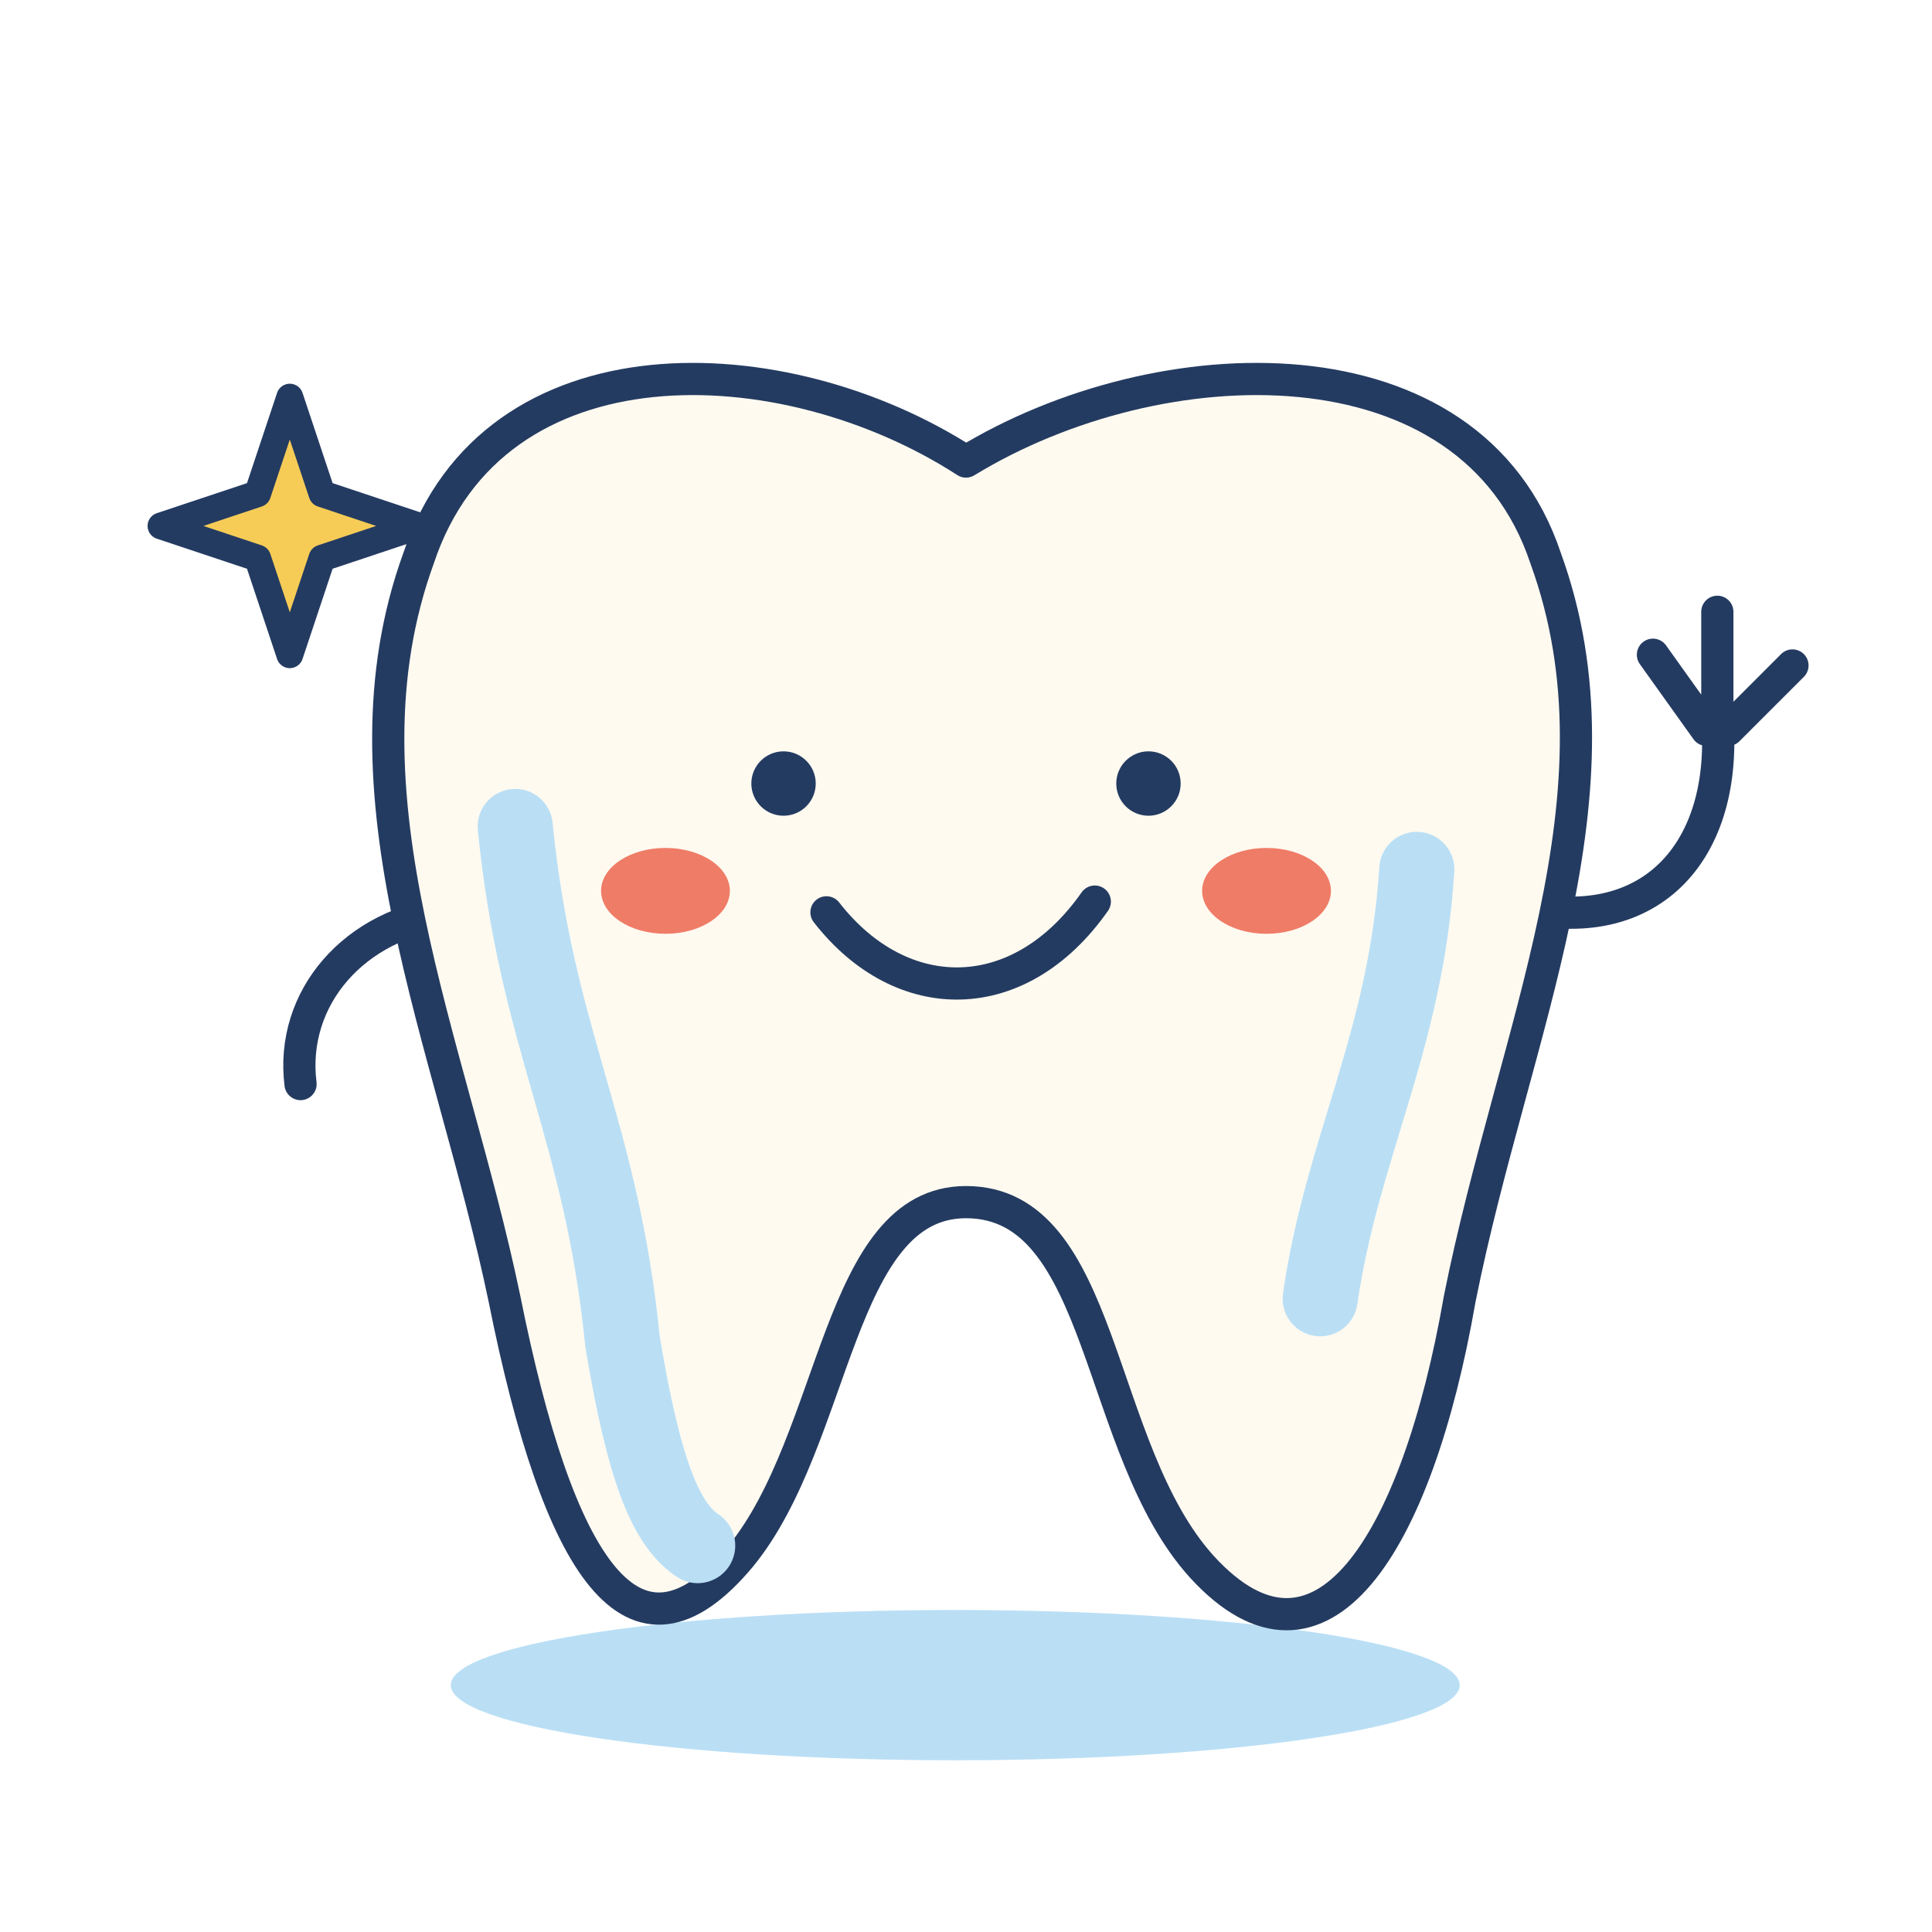
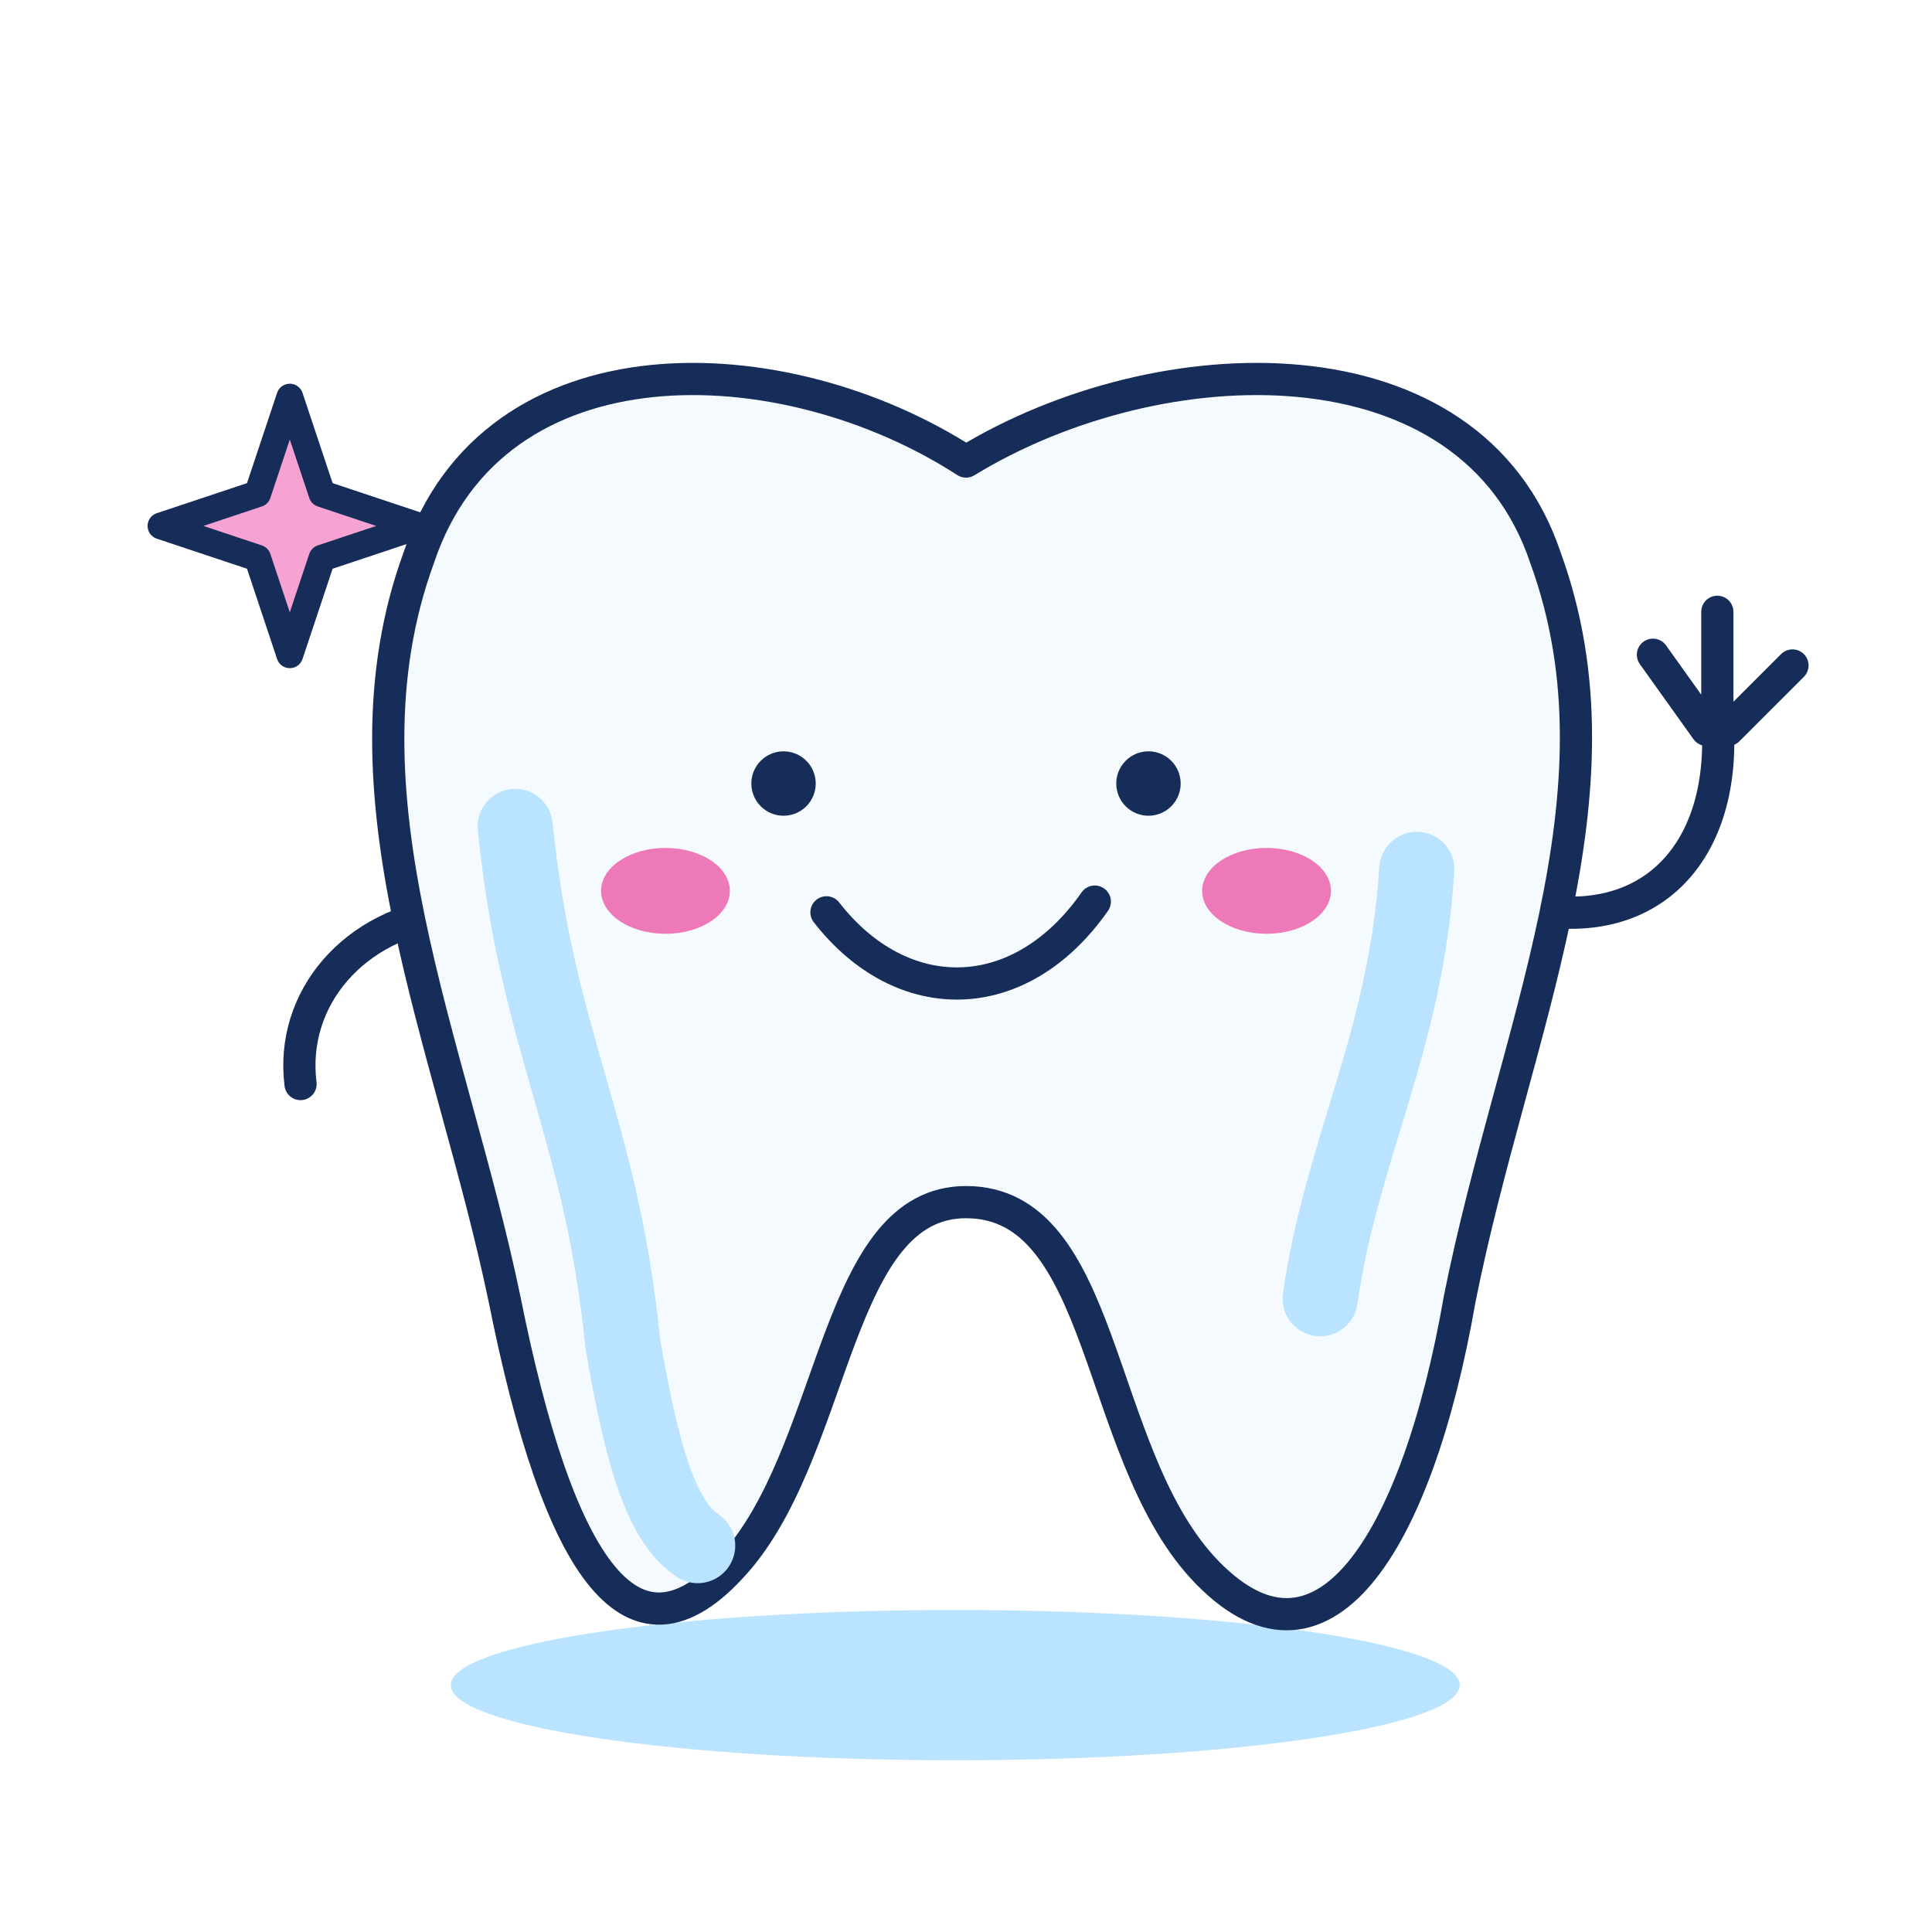
<svg xmlns="http://www.w3.org/2000/svg" width="180" height="180" viewBox="0 0 180 180" aria-hidden="true" focusable="false">
-   <ellipse cx="89" cy="157" rx="47" ry="7" fill="#badff5" />
-   <g stroke="#243b61" stroke-width="3" stroke-linecap="round" stroke-linejoin="round">
+   <ellipse cx="89" cy="157" rx="47" ry="7" fill="#b9e3ff" />
+   <g stroke="#162d59" stroke-width="3" stroke-linecap="round" stroke-linejoin="round">
    <path d="M42 85c-9 1-15 8-14 16m112-17c13 4 21-4 20-17m-1 1-5-7m6 5v-9m1 11 6-6" fill="none" />
-     <path d="M90 43C73 32 46 31 39 52c-8 22 3 45 8 69 5 25 12 36 22 24 9-11 9-33 21-33 13 0 12 23 22 34 11 12 20-2 24-25 5-25 16-47 8-69-7-21-36-20-54-9Z" fill="#fffaf0" />
-     <path d="M48 77c2 20 8 28 10 48 2 12 4 17 7 19m67-63c-1 16-7 26-9 40" fill="none" stroke="#badff5" stroke-width="7" />
+     <path d="M90 43C73 32 46 31 39 52c-8 22 3 45 8 69 5 25 12 36 22 24 9-11 9-33 21-33 13 0 12 23 22 34 11 12 20-2 24-25 5-25 16-47 8-69-7-21-36-20-54-9Z" fill="#f5faff" />
+     <path d="M48 77c2 20 8 28 10 48 2 12 4 17 7 19m67-63c-1 16-7 26-9 40" fill="none" stroke="#b9e3ff" stroke-width="7" />
    <path d="M77 85c7 9 18 9 25-1" fill="none" />
  </g>
-   <g fill="#243b61">
+   <g fill="#162d59">
    <circle cx="73" cy="73" r="3" />
    <circle cx="107" cy="73" r="3" />
  </g>
-   <g fill="#ef7c67">
+   <g fill="#ed79b8">
    <ellipse cx="62" cy="83" rx="6" ry="4" />
    <ellipse cx="118" cy="83" rx="6" ry="4" />
  </g>
-   <path d="m27 37 3 9 9 3-9 3-3 9-3-9-9-3 9-3Z" fill="#f6cc57" stroke="#243b61" stroke-width="2.5" stroke-linejoin="round" />
+   <path d="m27 37 3 9 9 3-9 3-3 9-3-9-9-3 9-3Z" fill="#f6a3d3" stroke="#162d59" stroke-width="2.5" stroke-linejoin="round" />
</svg>
